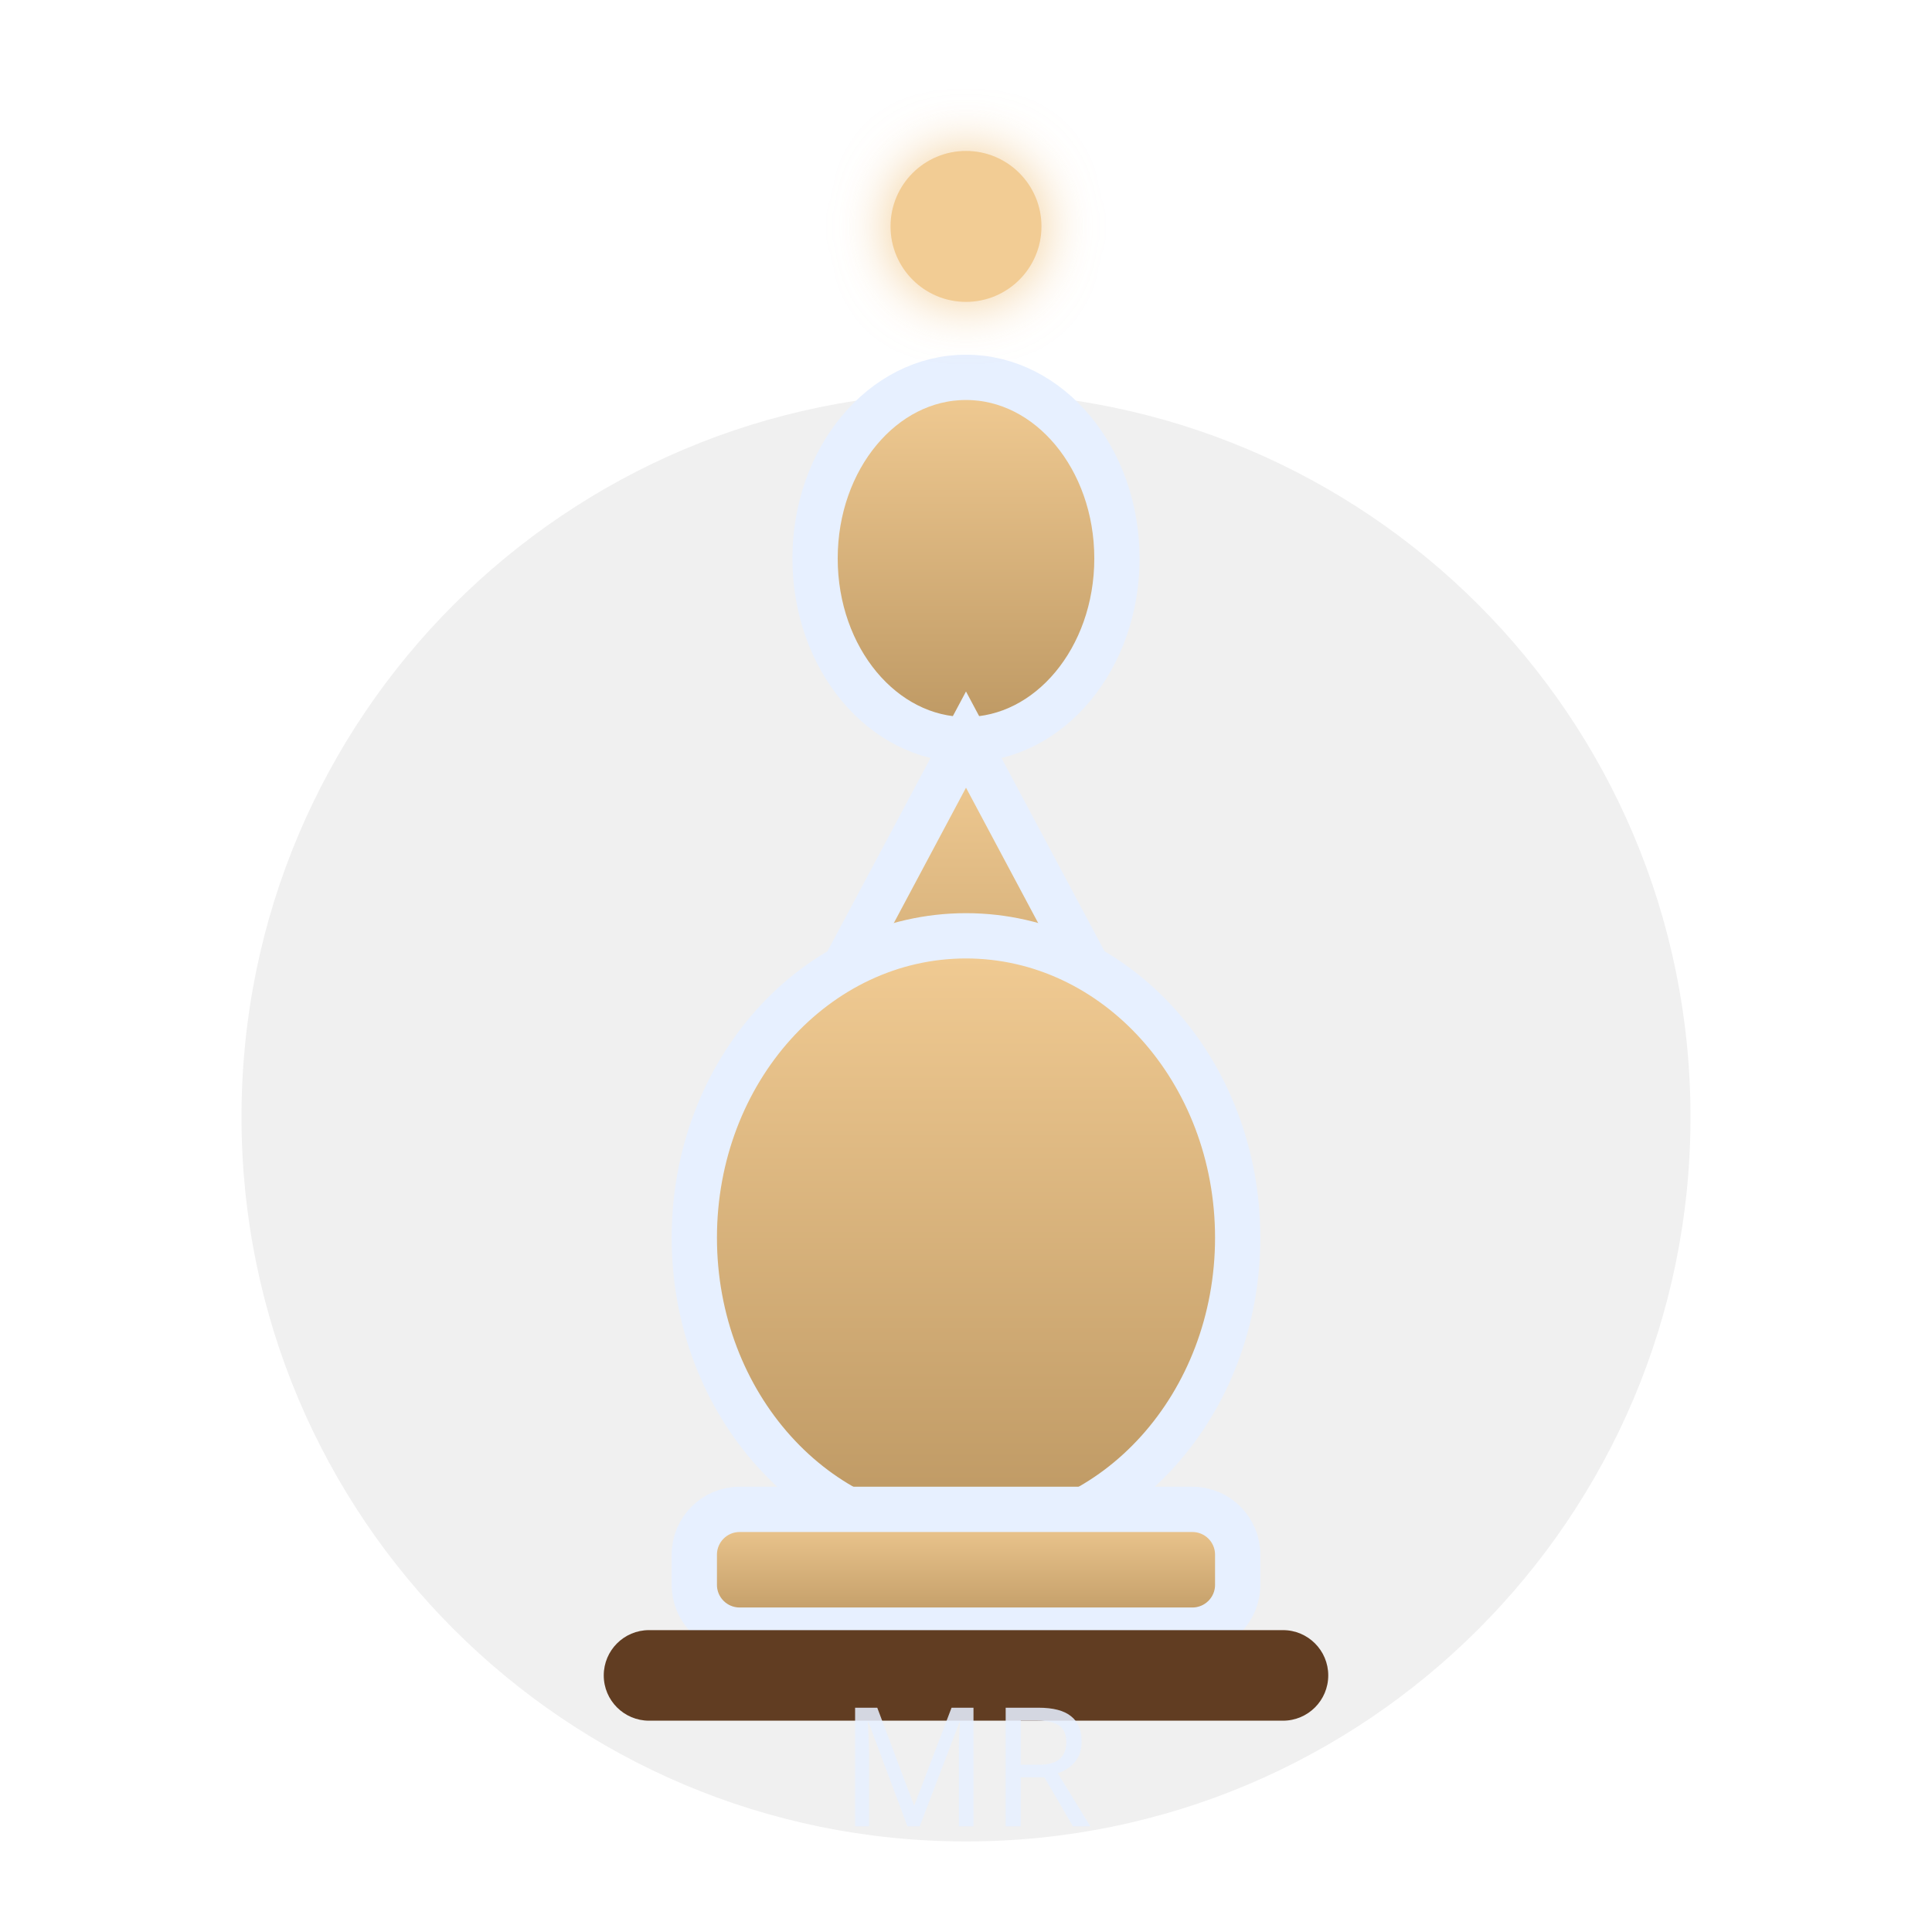
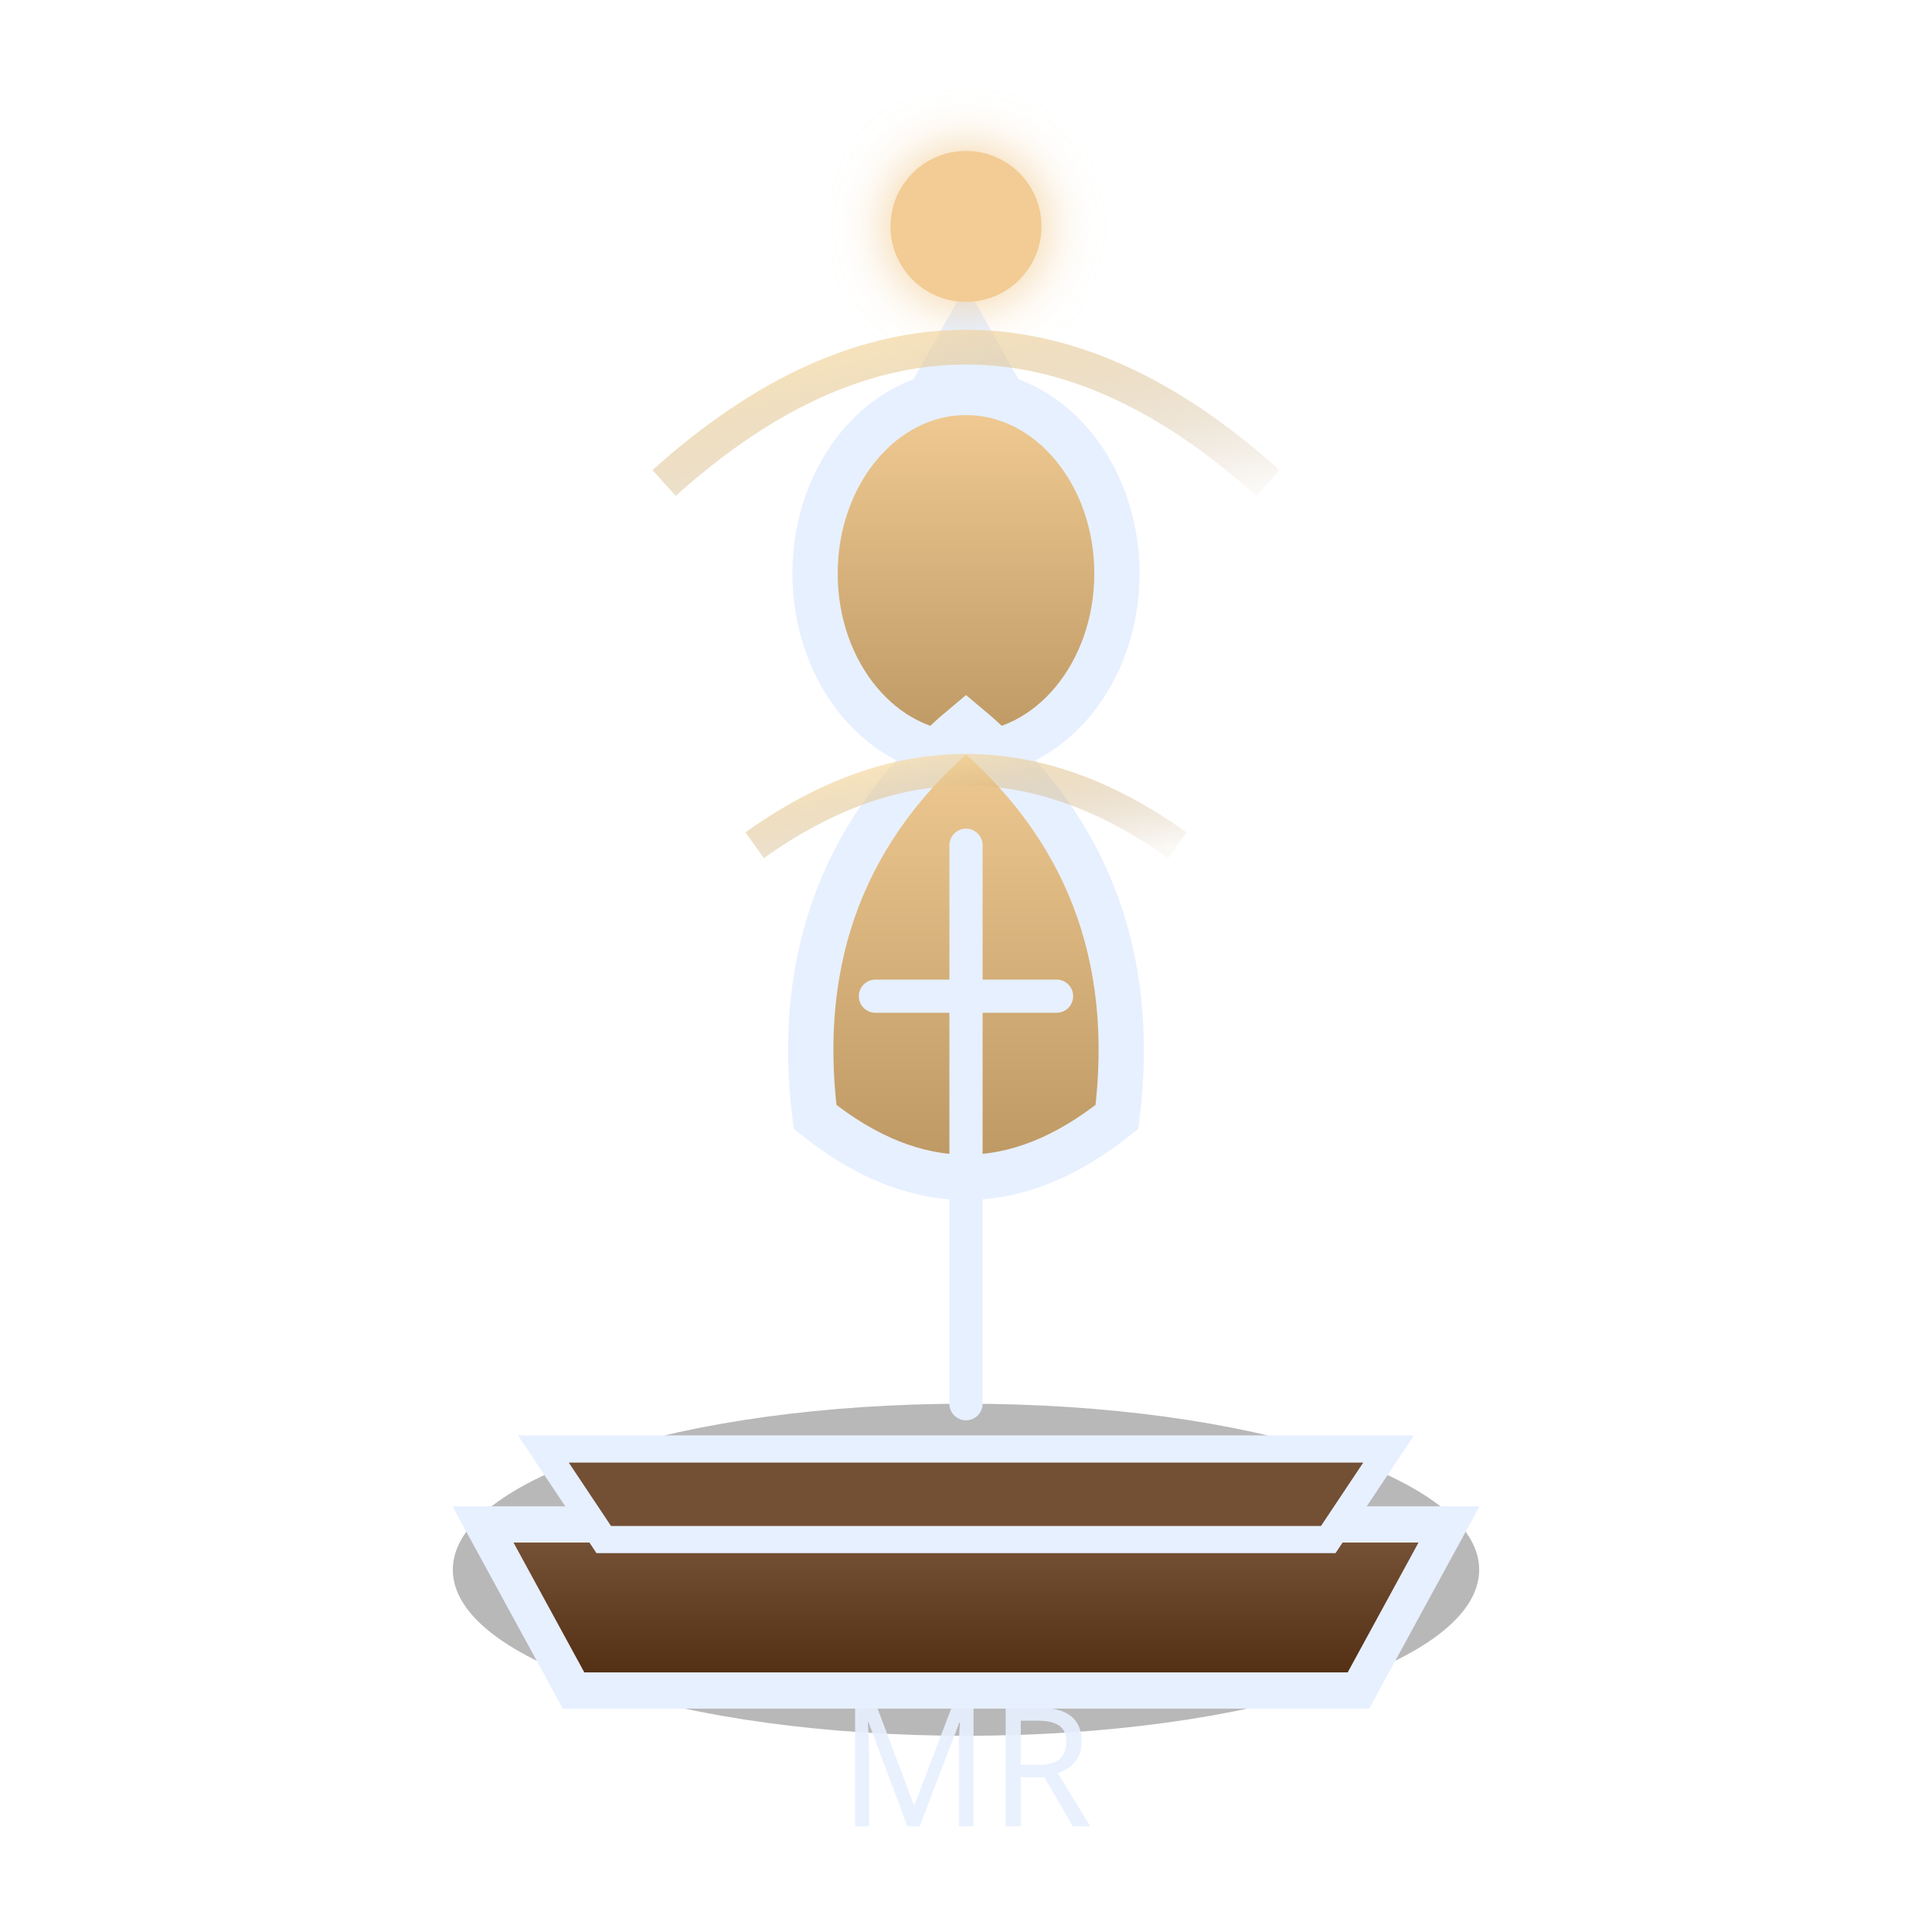
<svg xmlns="http://www.w3.org/2000/svg" viewBox="0 0 128 128">
  <defs>
+     <linearGradient id="pedestal" x1="0" x2="0" y1="0" y2="1">
+       <stop offset="0%" stop-color="#79553a" />
+       <stop offset="100%" stop-color="#4f2b10" />
+     </linearGradient>
    <linearGradient id="mainFill" x1="0" x2="0" y1="0" y2="1">
      <stop offset="0%" stop-color="#f2cc94" />
      <stop offset="100%" stop-color="#bc9762" />
+     </linearGradient>
+     <linearGradient id="armorEdge" x1="0" x2="1" y1="0" y2="1">
+       <stop offset="0%" stop-color="#ffe4ac" stop-opacity="0.8" />
+       <stop offset="100%" stop-color="#aa8550" stop-opacity="0.05" />
    </linearGradient>
    <filter id="glow" x="-50%" y="-50%" width="200%" height="200%">
      <feGaussianBlur stdDeviation="1.8" result="blur" />
      <feMerge>
        <feMergeNode in="blur" />
        <feMergeNode in="SourceGraphic" />
      </feMerge>
    </filter>
  </defs>
-   <circle cx="64" cy="74" r="48" fill="rgba(0,0,0,0.06)" />
+   <ellipse cx="64" cy="104" rx="34" ry="11" fill="rgba(0,0,0,0.28)" />
+   <path d="M32 101 H96 L90 112 H38 Z" fill="url(#pedestal)" stroke="#e7f0ff" stroke-width="2.4" />
+   <path d="M36 96 H92 L88 102 H40 Z" fill="#734f34" stroke="#e7f0ff" stroke-width="1.8" />
  <g fill="url(#mainFill)" stroke="#e7f0ff" stroke-width="3">
-     <ellipse cx="64" cy="37" rx="10" ry="12" />
-     <path d="M64 49 L72 64 L64 78 L56 64 Z" />
-     <ellipse cx="64" cy="82" rx="18" ry="20" />
-     <rect x="46" y="100" width="36" height="8" rx="3" />
+     <path d="M64 22 L73 38 L64 56 L55 38 Z" />
+     <ellipse cx="64" cy="38" rx="10" ry="12" />
+     <path d="M64 48 Q76 58 74 74 Q64 82 54 74 Q52 58 64 48 Z" />
+     <path d="M58 66 L70 66" stroke-width="2.2" stroke-linecap="round" fill="none" />
+     <path d="M64 56 L64 93" stroke-width="2.2" stroke-linecap="round" fill="none" />
  </g>
-   <rect x="40" y="108" width="48" height="6" rx="3" fill="#613d22" />
-   <text x="64" y="121" text-anchor="middle" font-size="11" font-family="Verdana,Segoe UI,sans-serif" fill="#e7f0ff" opacity="0.86">MR</text>
+   <path d="M44 32 Q64 14 84 32" stroke="url(#armorEdge)" stroke-width="2.3" fill="none" />
+   <path d="M50 56 Q64 46 78 56" stroke="url(#armorEdge)" stroke-width="2.1" fill="none" />
+   <text x="64" y="121" text-anchor="middle" font-size="11" font-family="Verdana,Segoe UI,sans-serif" fill="#e7f0ff" opacity="0.92">MR</text>
  <circle cx="64" cy="15" r="5" fill="#f2cc94" filter="url(#glow)" />
</svg>
